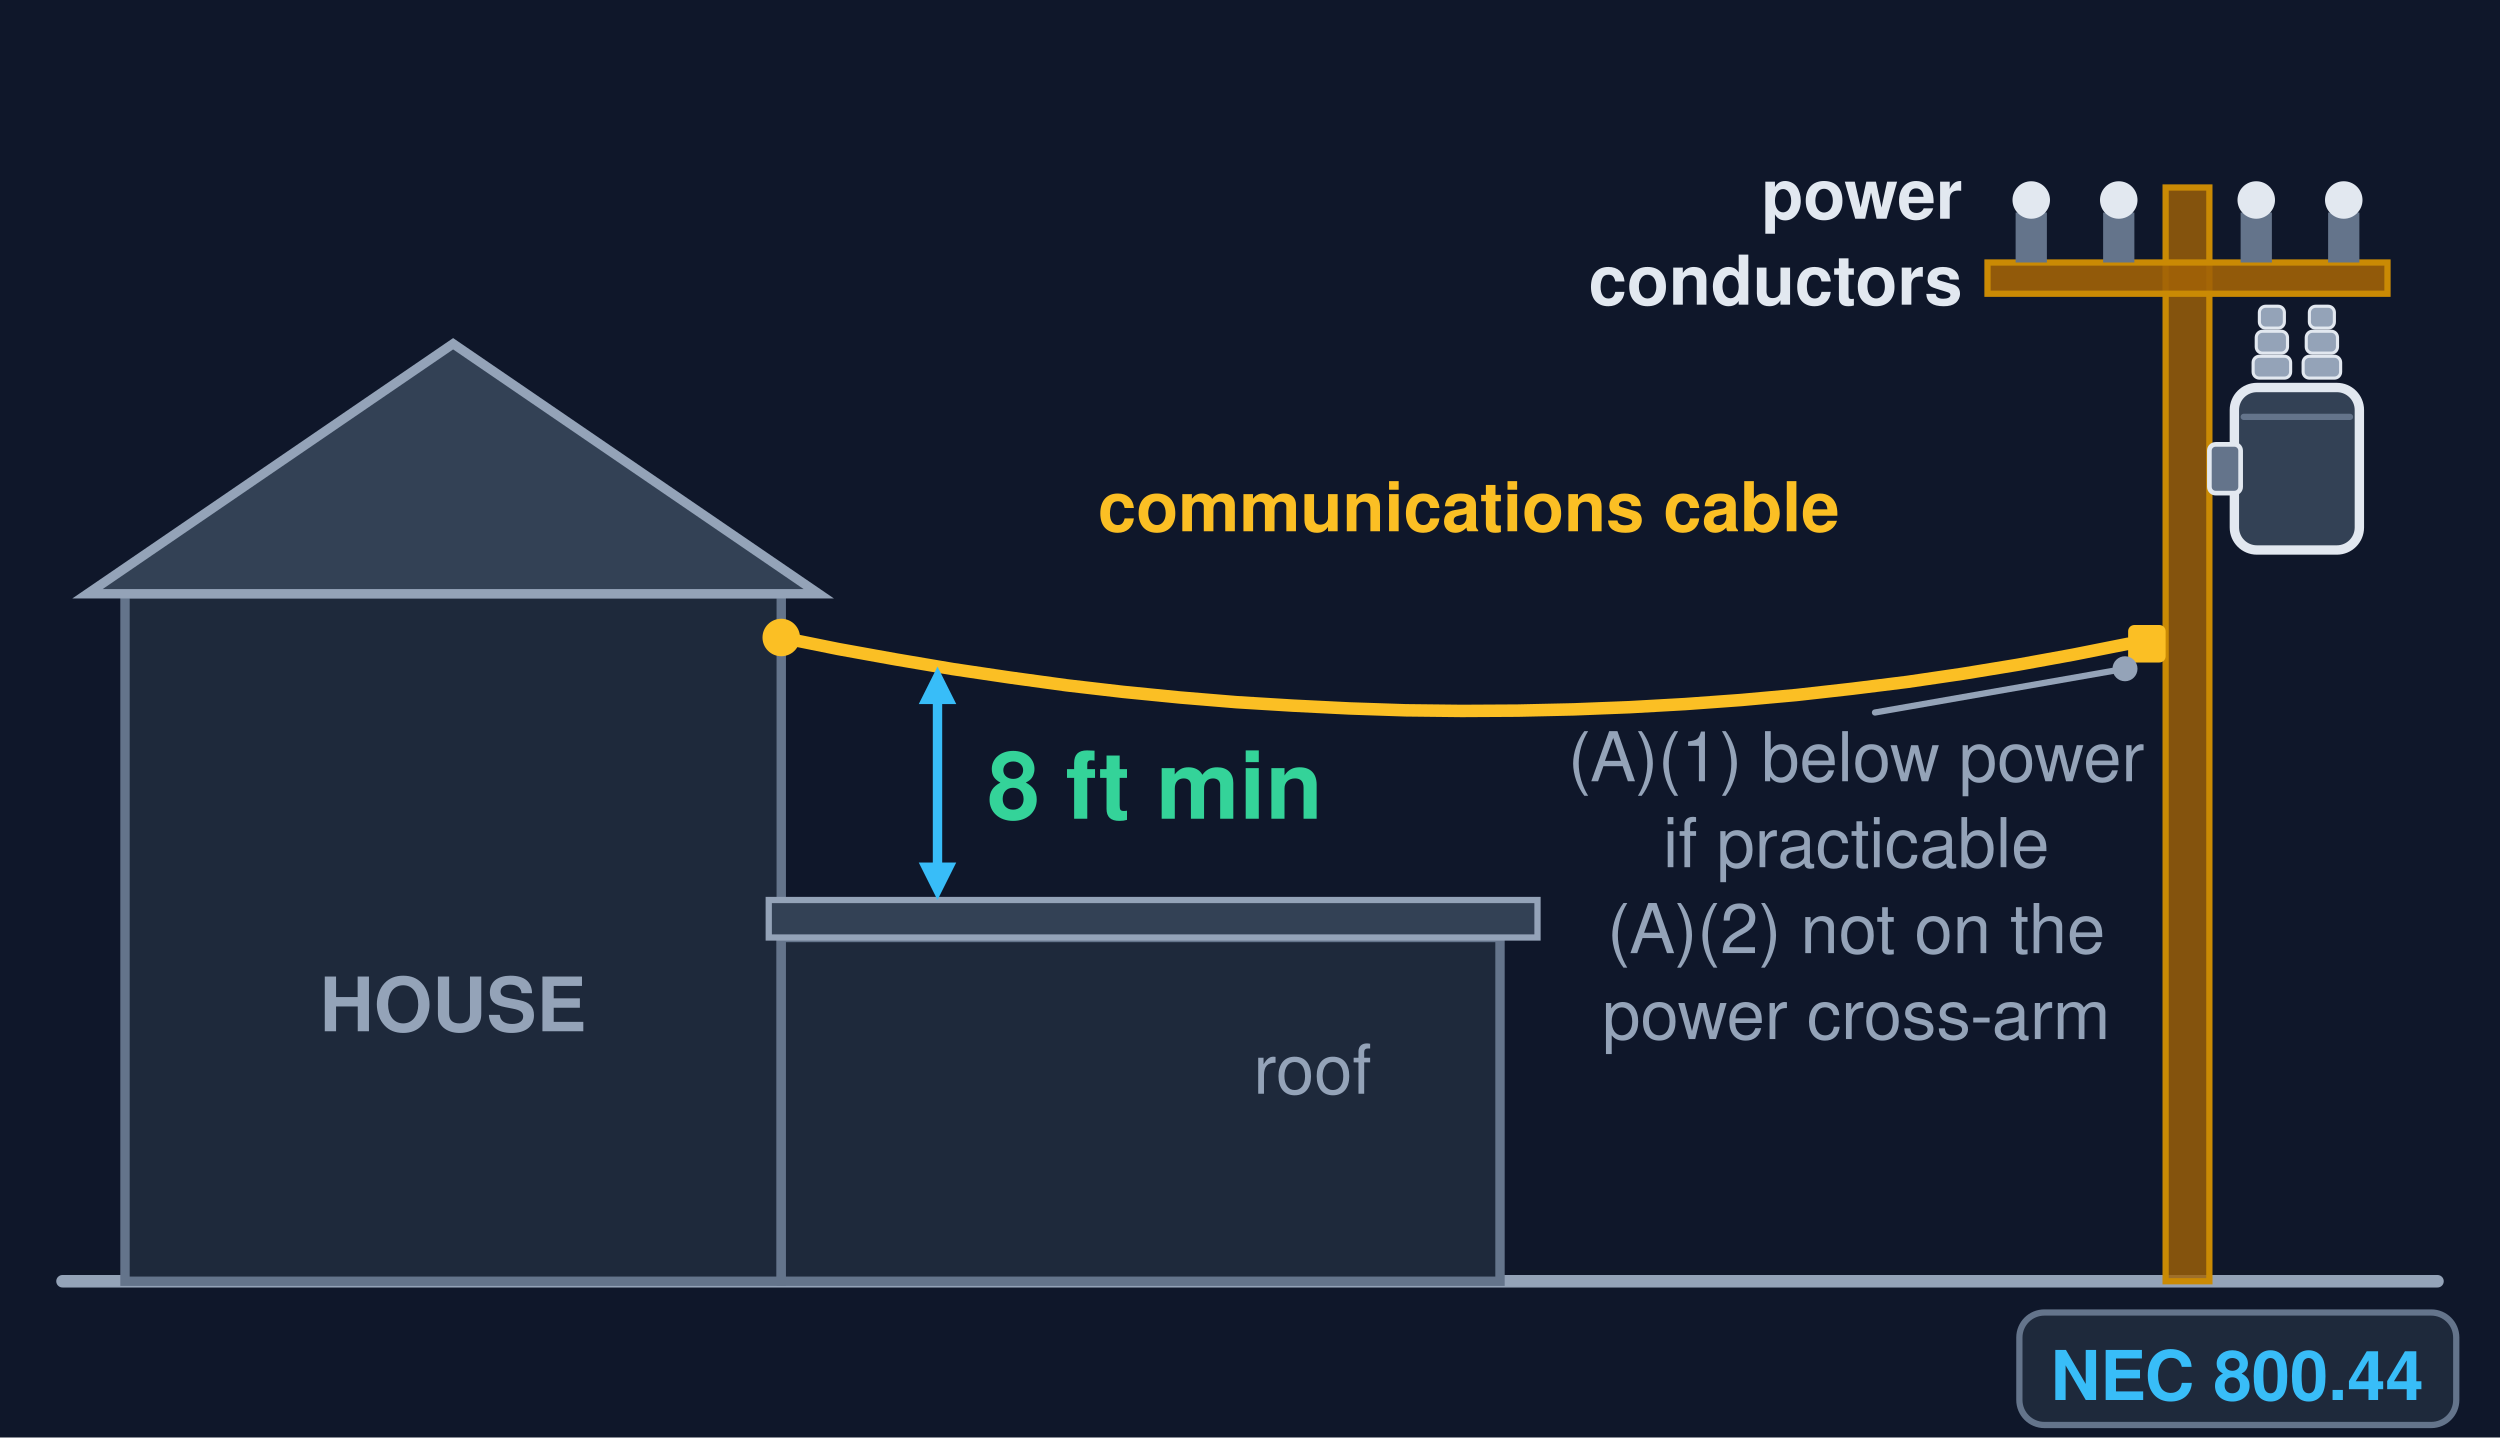
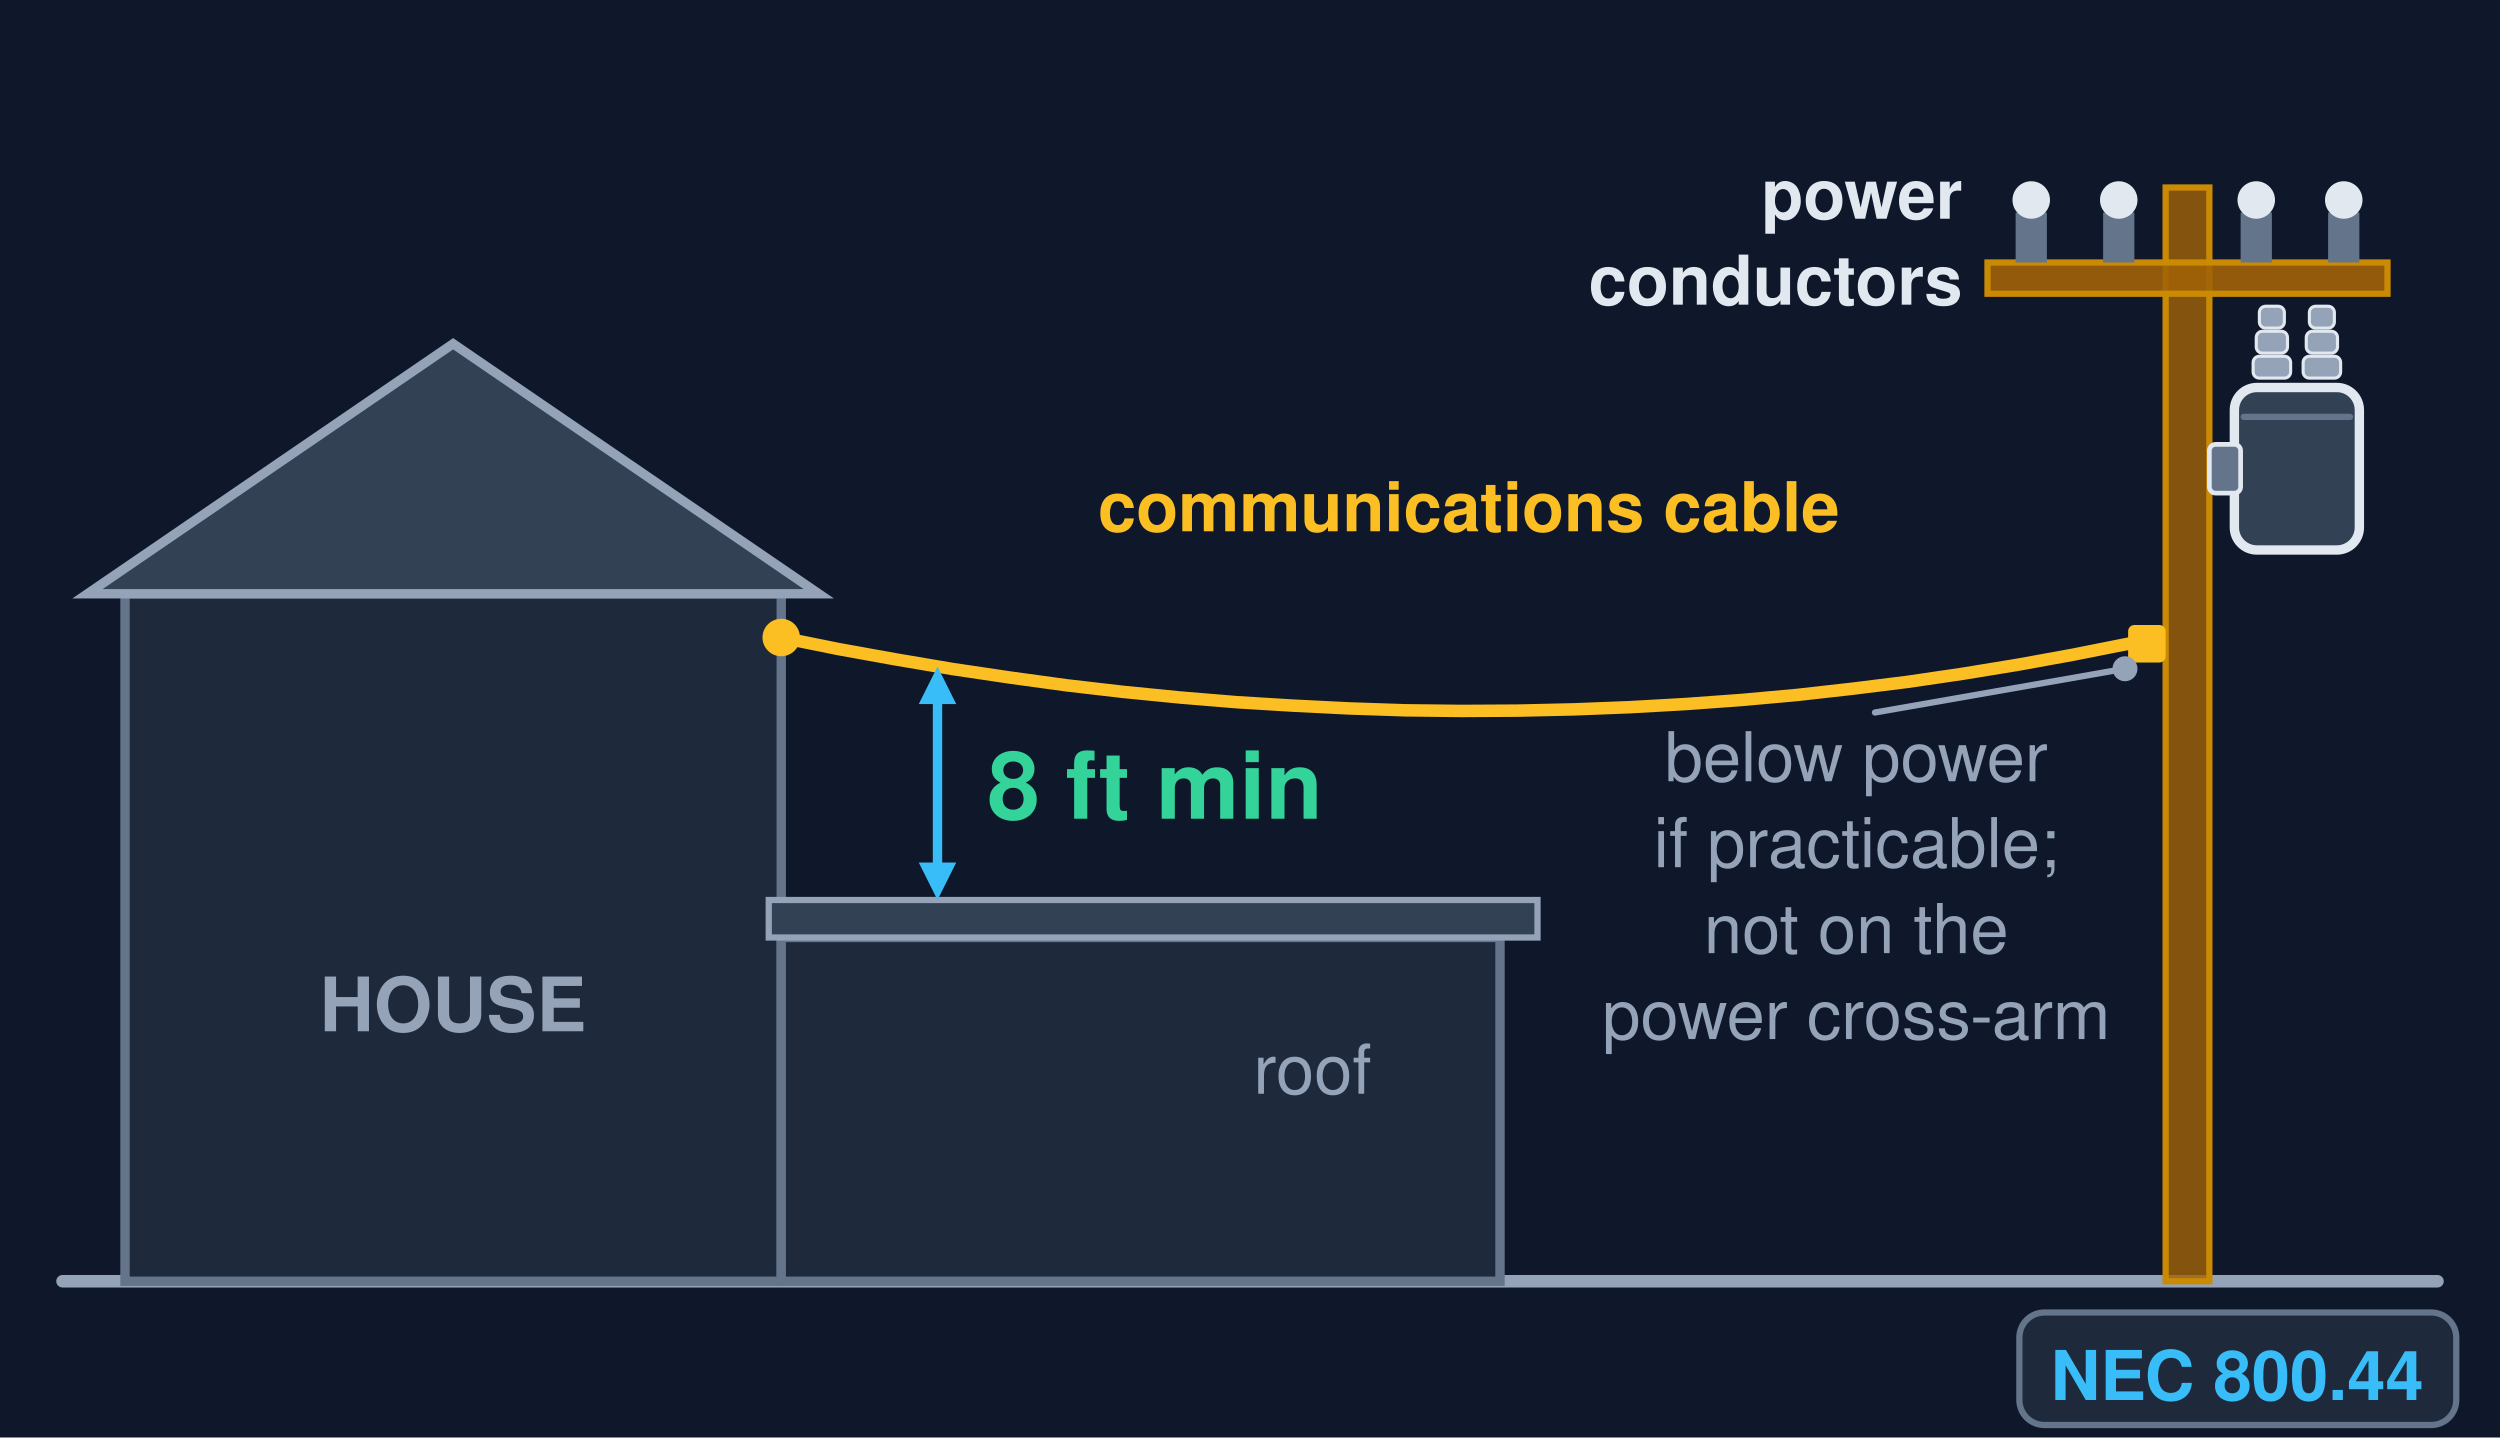
<svg xmlns="http://www.w3.org/2000/svg" width="800" height="460" viewBox="0 0 800 460">
  <rect x="0.0" y="0.0" width="800.0" height="460.0" rx="0" fill="#0f172a" fill-opacity="1.0" stroke="none" stroke-width="2" />
  <line x1="20.0" y1="410.0" x2="780.0" y2="410.0" stroke="#94a3b8" stroke-width="4" stroke-linecap="round" stroke-opacity="1.0" />
  <rect x="40.0" y="190.0" width="210.0" height="220.0" rx="0" fill="#1e293b" fill-opacity="1.0" stroke="#64748b" stroke-width="3" />
  <polygon points="28.0,190.0 145.0,110.0 262.0,190.0" fill="#334155" fill-opacity="1.0" stroke="#94a3b8" stroke-width="3" />
  <text x="145.0" y="330.0" font-family="Helvetica, Arial, sans-serif" font-size="24" font-weight="bold" fill="#94a3b8" text-anchor="middle">HOUSE</text>
  <rect x="250.0" y="300.0" width="230.0" height="110.0" rx="0" fill="#1e293b" fill-opacity="1.0" stroke="#64748b" stroke-width="3" />
  <rect x="246.0" y="288.0" width="246.0" height="12.0" rx="0" fill="#334155" fill-opacity="1.0" stroke="#94a3b8" stroke-width="2" />
  <text x="420.0" y="350.0" font-family="Helvetica, Arial, sans-serif" font-size="22" fill="#94a3b8" text-anchor="middle">roof</text>
  <rect x="693.0" y="60.0" width="14.0" height="350.0" rx="0" fill="#a16207" fill-opacity="0.8" stroke="#ca8a04" stroke-width="2" />
  <rect x="636.0" y="84.0" width="128.0" height="10.0" rx="0" fill="#a16207" fill-opacity="0.9" stroke="#ca8a04" stroke-width="2" />
  <rect x="645.0" y="68.0" width="10.0" height="16.0" rx="0" fill="#64748b" fill-opacity="1.0" stroke="none" stroke-width="2" />
  <circle cx="650.0" cy="64.0" r="6" fill="#e2e8f0" stroke="none" stroke-width="2" />
  <rect x="673.0" y="68.0" width="10.0" height="16.0" rx="0" fill="#64748b" fill-opacity="1.0" stroke="none" stroke-width="2" />
  <circle cx="678.0" cy="64.0" r="6" fill="#e2e8f0" stroke="none" stroke-width="2" />
  <rect x="717.0" y="68.0" width="10.0" height="16.0" rx="0" fill="#64748b" fill-opacity="1.0" stroke="none" stroke-width="2" />
  <circle cx="722.0" cy="64.0" r="6" fill="#e2e8f0" stroke="none" stroke-width="2" />
  <rect x="745.0" y="68.0" width="10.0" height="16.0" rx="0" fill="#64748b" fill-opacity="1.0" stroke="none" stroke-width="2" />
  <circle cx="750.0" cy="64.0" r="6" fill="#e2e8f0" stroke="none" stroke-width="2" />
  <text x="628.0" y="70.0" font-family="Helvetica, Arial, sans-serif" font-size="22" font-weight="bold" fill="#e2e8f0" text-anchor="end">power</text>
  <text x="628.0" y="97.5" font-family="Helvetica, Arial, sans-serif" font-size="22" font-weight="bold" fill="#e2e8f0" text-anchor="end">conductors</text>
  <rect x="715.0" y="124.0" width="40.0" height="52.0" rx="7.2" fill="#334155" fill-opacity="1.0" stroke="#e2e8f0" stroke-width="3" />
  <line x1="718.0" y1="133.4" x2="752.0" y2="133.4" stroke="#64748b" stroke-width="2" stroke-linecap="round" stroke-opacity="1.0" />
  <rect x="721.0" y="114.0" width="12.0" height="7.0" rx="2" fill="#94a3b8" fill-opacity="1.0" stroke="#e2e8f0" stroke-width="1" />
  <rect x="722.0" y="106.0" width="10.0" height="7.0" rx="2" fill="#94a3b8" fill-opacity="1.0" stroke="#e2e8f0" stroke-width="1" />
  <rect x="723.0" y="98.0" width="8.0" height="7.0" rx="2" fill="#94a3b8" fill-opacity="1.0" stroke="#e2e8f0" stroke-width="1" />
  <rect x="737.0" y="114.0" width="12.0" height="7.0" rx="2" fill="#94a3b8" fill-opacity="1.0" stroke="#e2e8f0" stroke-width="1" />
  <rect x="738.0" y="106.0" width="10.0" height="7.0" rx="2" fill="#94a3b8" fill-opacity="1.0" stroke="#e2e8f0" stroke-width="1" />
  <rect x="739.0" y="98.0" width="8.0" height="7.0" rx="2" fill="#94a3b8" fill-opacity="1.0" stroke="#e2e8f0" stroke-width="1" />
  <rect x="707.0" y="142.2" width="10.0" height="15.6" rx="2" fill="#64748b" fill-opacity="1.0" stroke="#e2e8f0" stroke-width="1.5" />
  <rect x="681.0" y="200.0" width="12.0" height="12.0" rx="2" fill="#fbbf24" fill-opacity="1.0" stroke="none" stroke-width="2" />
  <polyline points="681.0,206.0 663.4,209.5 645.8,212.7 628.1,215.6 610.4,218.2 592.7,220.4 574.9,222.4 557.2,224.0 539.3,225.3 521.5,226.3 503.6,227.0 485.7,227.4 467.8,227.5 449.8,227.3 431.8,226.7 413.7,225.8 395.7,224.7 377.6,223.2 359.4,221.4 341.3,219.3 323.1,216.8 304.9,214.1 286.6,211.0 268.3,207.7 250.0,204.0" fill="none" stroke="#fbbf24" stroke-width="4" stroke-linecap="round" stroke-linejoin="round" />
  <circle cx="250.0" cy="204.0" r="6" fill="#fbbf24" stroke="none" stroke-width="2" />
  <text x="470.0" y="170.0" font-family="Helvetica, Arial, sans-serif" font-size="22" font-weight="bold" fill="#fbbf24" text-anchor="middle">communications cable</text>
  <line x1="300.0" y1="219.3" x2="300.0" y2="282.0" stroke="#38bdf8" stroke-width="3" stroke-linecap="round" stroke-opacity="1.0" />
  <polygon points="300.0,213.3 306.0,225.3 294.0,225.3" fill="#38bdf8" fill-opacity="1.0" stroke="none" stroke-width="2" />
  <polygon points="300.0,288.0 294.0,276.0 306.0,276.0" fill="#38bdf8" fill-opacity="1.0" stroke="none" stroke-width="2" />
  <text x="316.0" y="262.0" font-family="Helvetica, Arial, sans-serif" font-size="30" font-weight="bold" fill="#34d399" text-anchor="start">8 ft min</text>
-   <text x="594.0" y="250.0" font-family="Helvetica, Arial, sans-serif" font-size="22" fill="#94a3b8" text-anchor="middle">(A)(1) below power</text>
-   <text x="594.0" y="277.5" font-family="Helvetica, Arial, sans-serif" font-size="22" fill="#94a3b8" text-anchor="middle">if practicable</text>
-   <text x="594.0" y="305.0" font-family="Helvetica, Arial, sans-serif" font-size="22" fill="#94a3b8" text-anchor="middle">(A)(2) not on the</text>
+   <text x="594.0" y="250.0" font-family="Helvetica, Arial, sans-serif" font-size="22" fill="#94a3b8" text-anchor="middle">below power</text>
+   <text x="594.0" y="277.5" font-family="Helvetica, Arial, sans-serif" font-size="22" fill="#94a3b8" text-anchor="middle">if practicable;</text>
+   <text x="594.0" y="305.0" font-family="Helvetica, Arial, sans-serif" font-size="22" fill="#94a3b8" text-anchor="middle">not on the</text>
  <text x="594.0" y="332.5" font-family="Helvetica, Arial, sans-serif" font-size="22" fill="#94a3b8" text-anchor="middle">power cross-arm</text>
  <line x1="600.0" y1="228.0" x2="680.0" y2="214.0" stroke="#94a3b8" stroke-width="2" stroke-linecap="round" stroke-opacity="1.0" />
  <circle cx="680.0" cy="214.0" r="4" fill="#94a3b8" stroke="none" stroke-width="2" />
  <rect x="646.2" y="420.0" width="139.8" height="36.0" rx="8" fill="#1e293b" fill-opacity="1.0" stroke="#64748b" stroke-width="2" />
  <text x="656.2" y="448.0" font-family="Helvetica, Arial, sans-serif" font-size="22" font-weight="bold" fill="#38bdf8" text-anchor="start">NEC 800.44</text>
</svg>
